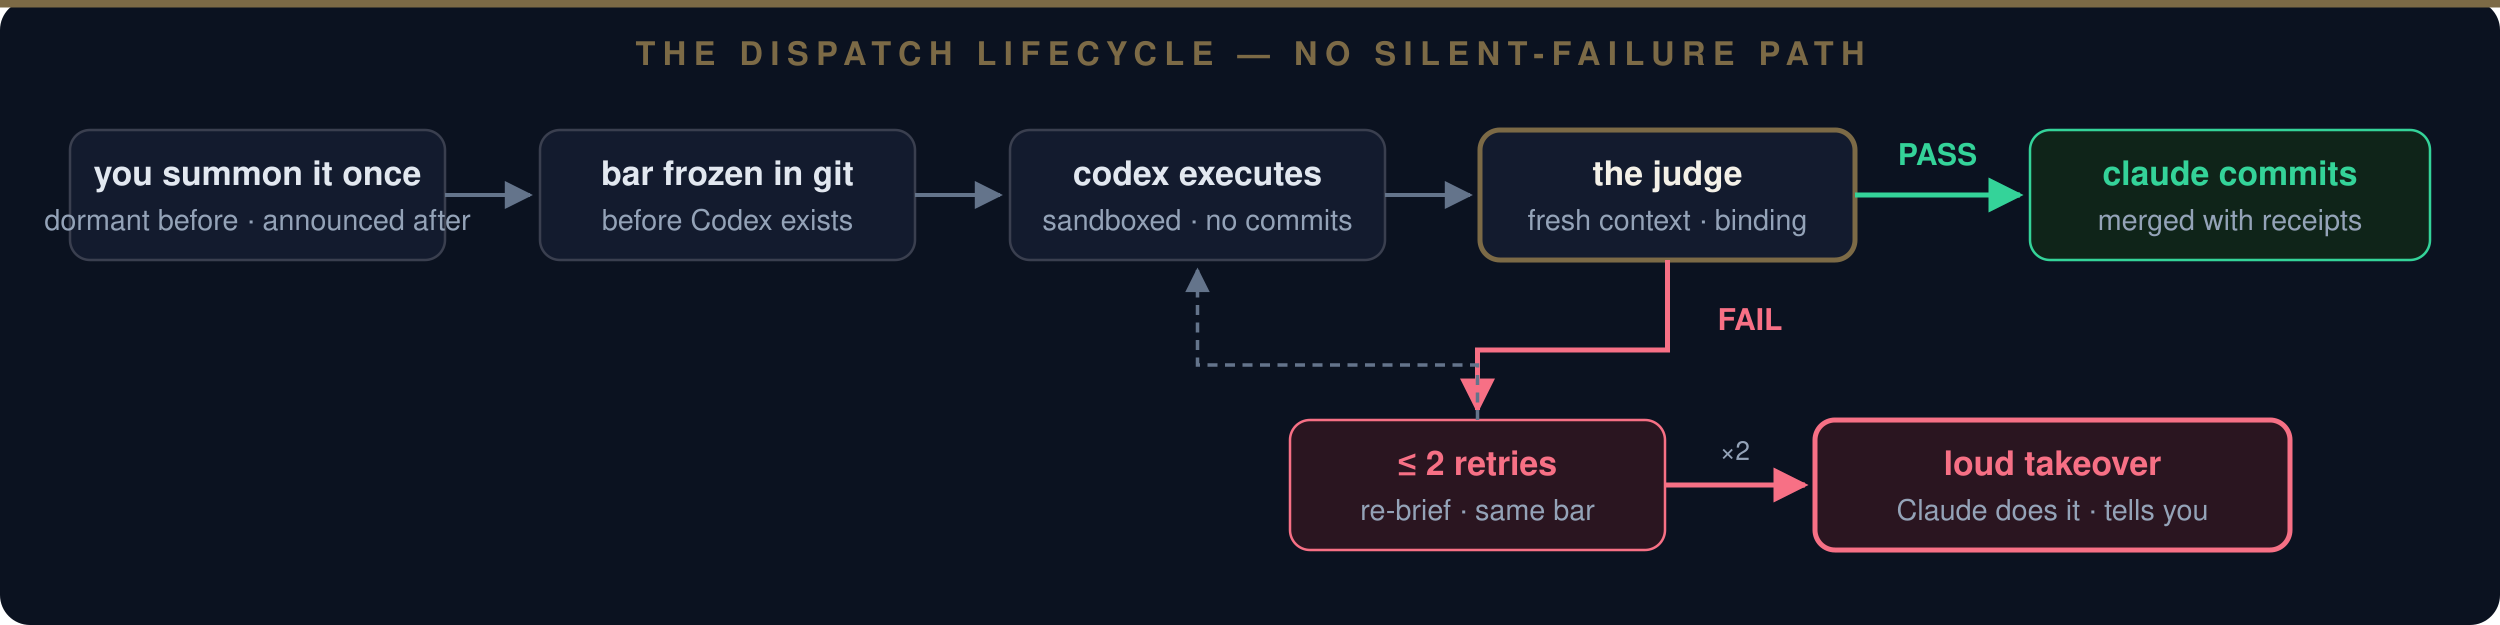
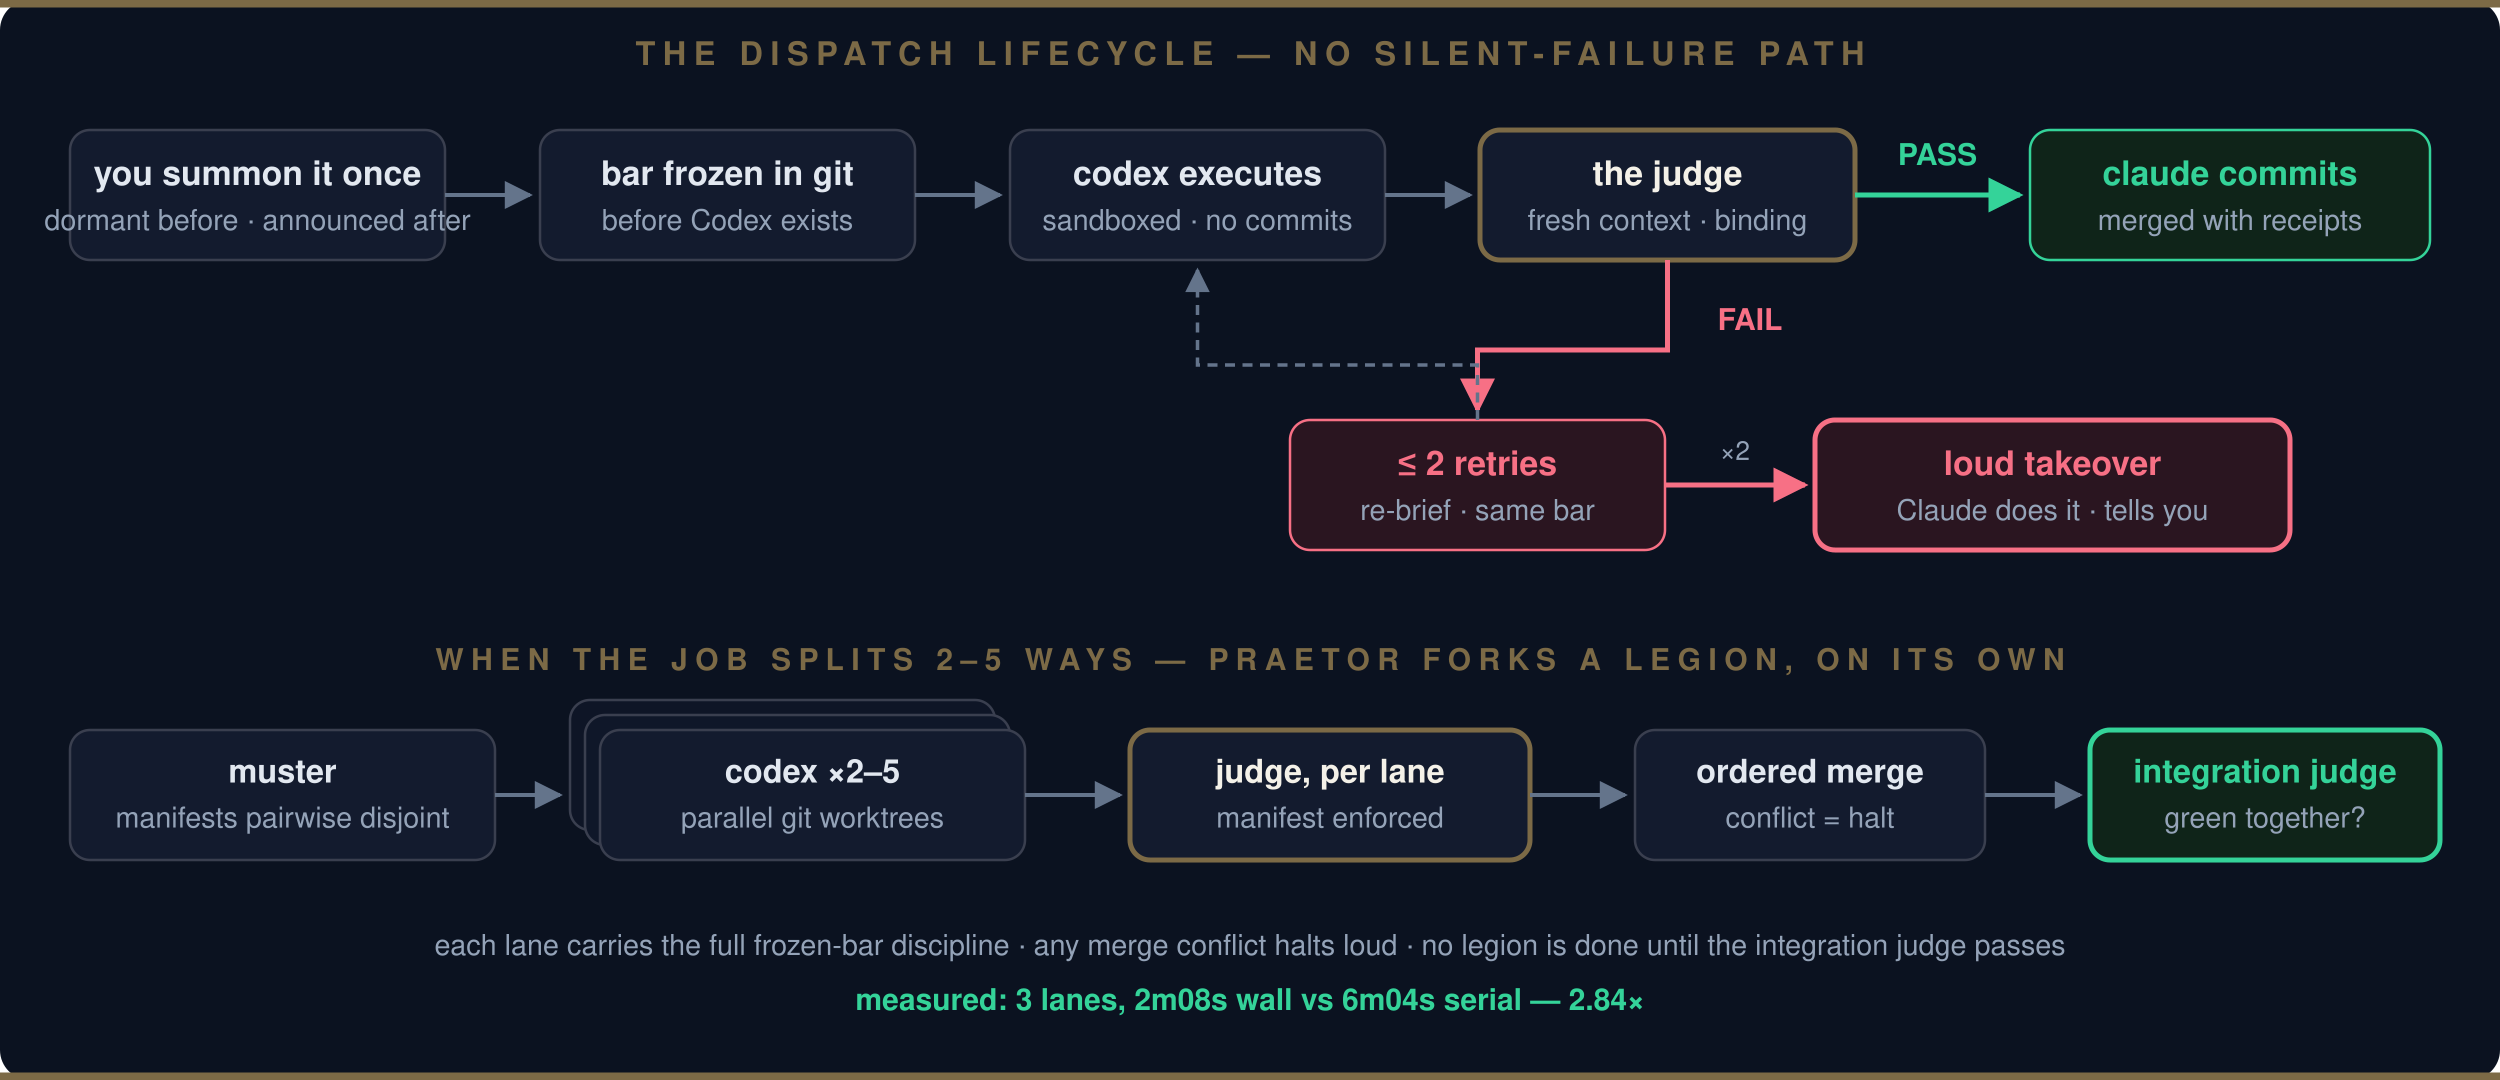
- <svg xmlns="http://www.w3.org/2000/svg" viewBox="0 0 1000 250" role="img" aria-label="praetor dispatch lifecycle">
+ <svg xmlns="http://www.w3.org/2000/svg" viewBox="0 0 1000 432" role="img" aria-label="praetor dispatch lifecycle, including the legion fork">
  <defs>
    <marker id="a" viewBox="0 0 10 10" refX="9" refY="5" markerWidth="7" markerHeight="7" orient="auto-start-reverse">
      <path d="M0,0 L10,5 L0,10 z" fill="#64748b" />
    </marker>
    <marker id="g" viewBox="0 0 10 10" refX="9" refY="5" markerWidth="7" markerHeight="7" orient="auto-start-reverse">
      <path d="M0,0 L10,5 L0,10 z" fill="#34d399" />
    </marker>
    <marker id="r" viewBox="0 0 10 10" refX="9" refY="5" markerWidth="7" markerHeight="7" orient="auto-start-reverse">
      <path d="M0,0 L10,5 L0,10 z" fill="#f77085" />
    </marker>
  </defs>
-   <rect width="1000" height="250" rx="12" fill="#0b1220" />
+   <rect width="1000" height="432" rx="12" fill="#0b1220" />
  <rect x="0" y="0" width="1000" height="3" fill="#7c6a46" />
+   <text x="500" y="26" fill="#7c6a46" font-family="Helvetica,Arial,sans-serif" font-size="13" font-weight="bold" text-anchor="middle" letter-spacing="3">THE DISPATCH LIFECYCLE — NO SILENT-FAILURE PATH</text>
  <g font-family="Helvetica,Arial,sans-serif" font-size="13.5" text-anchor="middle">
    <rect x="28" y="52" width="150" height="52" rx="8" fill="#131b2e" stroke="#3a3f4f" />
    <text x="103" y="74" fill="#e2e8f0" font-weight="bold">you summon it once</text>
    <text x="103" y="92" fill="#94a3b8" font-size="11.5">dormant before · announced after</text>
    <rect x="216" y="52" width="150" height="52" rx="8" fill="#131b2e" stroke="#3a3f4f" />
    <text x="291" y="74" fill="#e2e8f0" font-weight="bold">bar frozen in git</text>
    <text x="291" y="92" fill="#94a3b8" font-size="11.5">before Codex exists</text>
    <rect x="404" y="52" width="150" height="52" rx="8" fill="#131b2e" stroke="#3a3f4f" />
    <text x="479" y="74" fill="#e2e8f0" font-weight="bold">codex executes</text>
    <text x="479" y="92" fill="#94a3b8" font-size="11.5">sandboxed · no commits</text>
    <rect x="592" y="52" width="150" height="52" rx="8" fill="#131b2e" stroke="#7c6a46" stroke-width="2" />
    <text x="667" y="74" fill="#f4f1e8" font-weight="bold">the judge</text>
    <text x="667" y="92" fill="#94a3b8" font-size="11.5">fresh context · binding</text>
    <rect x="812" y="52" width="160" height="52" rx="8" fill="#0f2419" stroke="#34d399" />
    <text x="892" y="74" fill="#34d399" font-weight="bold">claude commits</text>
    <text x="892" y="92" fill="#94a3b8" font-size="11.5">merged with receipts</text>
    <rect x="516" y="168" width="150" height="52" rx="8" fill="#2a1520" stroke="#f77085" />
    <text x="591" y="190" fill="#f77085" font-weight="bold">≤ 2 retries</text>
    <text x="591" y="208" fill="#94a3b8" font-size="11.5">re-brief · same bar</text>
    <rect x="726" y="168" width="190" height="52" rx="8" fill="#2a1520" stroke="#f77085" stroke-width="2" />
    <text x="821" y="190" fill="#f77085" font-weight="bold">loud takeover</text>
    <text x="821" y="208" fill="#94a3b8" font-size="11.5">Claude does it · tells you</text>
  </g>
  <g stroke="#64748b" stroke-width="1.6" fill="none">
    <line x1="178" y1="78" x2="212" y2="78" marker-end="url(#a)" />
    <line x1="366" y1="78" x2="400" y2="78" marker-end="url(#a)" />
    <line x1="554" y1="78" x2="588" y2="78" marker-end="url(#a)" />
  </g>
  <line x1="742" y1="78" x2="808" y2="78" stroke="#34d399" stroke-width="2" marker-end="url(#g)" />
  <text x="775" y="66" fill="#34d399" font-family="Helvetica,Arial,sans-serif" font-size="12" font-weight="bold" text-anchor="middle">PASS</text>
  <path d="M 667 104 L 667 140 L 591 140 L 591 164" stroke="#f77085" stroke-width="2" fill="none" marker-end="url(#r)" />
  <text x="700" y="132" fill="#f77085" font-family="Helvetica,Arial,sans-serif" font-size="12" font-weight="bold" text-anchor="middle">FAIL</text>
  <path d="M 591 168 L 591 146 L 479 146 L 479 108" stroke="#64748b" stroke-width="1.4" stroke-dasharray="4 3" fill="none" marker-end="url(#a)" />
  <line x1="666" y1="194" x2="722" y2="194" stroke="#f77085" stroke-width="2" marker-end="url(#r)" />
  <text x="694" y="184" fill="#94a3b8" font-family="Helvetica,Arial,sans-serif" font-size="10.5" text-anchor="middle">×2</text>
-   <text x="500" y="26" fill="#7c6a46" font-family="Helvetica,Arial,sans-serif" font-size="13" font-weight="bold" text-anchor="middle" letter-spacing="3">THE DISPATCH LIFECYCLE — NO SILENT-FAILURE PATH</text>
+   <text x="500" y="268" fill="#7c6a46" font-family="Helvetica,Arial,sans-serif" font-size="12" font-weight="bold" text-anchor="middle" letter-spacing="3">WHEN THE JOB SPLITS 2–5 WAYS — PRAETOR FORKS A LEGION, ON ITS OWN</text>
+   <g font-family="Helvetica,Arial,sans-serif" font-size="13" text-anchor="middle">
+     <rect x="28" y="292" width="170" height="52" rx="8" fill="#131b2e" stroke="#3a3f4f" />
+     <text x="113" y="313" fill="#e2e8f0" font-weight="bold">muster</text>
+     <text x="113" y="331" fill="#94a3b8" font-size="11.5">manifests pairwise disjoint</text>
+     <rect x="228" y="280" width="170" height="52" rx="8" fill="#0e1526" stroke="#3a3f4f" />
+     <rect x="234" y="286" width="170" height="52" rx="8" fill="#0f1729" stroke="#3a3f4f" />
+     <rect x="240" y="292" width="170" height="52" rx="8" fill="#131b2e" stroke="#3a3f4f" />
+     <text x="325" y="313" fill="#e2e8f0" font-weight="bold">codex ×2–5</text>
+     <text x="325" y="331" fill="#94a3b8" font-size="11.5">parallel git worktrees</text>
+     <rect x="452" y="292" width="160" height="52" rx="8" fill="#131b2e" stroke="#7c6a46" stroke-width="2" />
+     <text x="532" y="313" fill="#f4f1e8" font-weight="bold">judge, per lane</text>
+     <text x="532" y="331" fill="#94a3b8" font-size="11.5">manifest enforced</text>
+     <rect x="654" y="292" width="140" height="52" rx="8" fill="#131b2e" stroke="#3a3f4f" />
+     <text x="724" y="313" fill="#e2e8f0" font-weight="bold">ordered merge</text>
+     <text x="724" y="331" fill="#94a3b8" font-size="11.5">conflict = halt</text>
+     <rect x="836" y="292" width="140" height="52" rx="8" fill="#0f2419" stroke="#34d399" stroke-width="2" />
+     <text x="906" y="313" fill="#34d399" font-weight="bold">integration judge</text>
+     <text x="906" y="331" fill="#94a3b8" font-size="11.5">green together?</text>
+   </g>
+   <g stroke="#64748b" stroke-width="1.6" fill="none">
+     <line x1="198" y1="318" x2="224" y2="318" marker-end="url(#a)" />
+     <line x1="410" y1="318" x2="448" y2="318" marker-end="url(#a)" />
+     <line x1="612" y1="318" x2="650" y2="318" marker-end="url(#a)" />
+     <line x1="794" y1="318" x2="832" y2="318" marker-end="url(#a)" />
+   </g>
+   <text x="500" y="382" fill="#94a3b8" font-family="Helvetica,Arial,sans-serif" font-size="11.5" text-anchor="middle">each lane carries the full frozen-bar discipline · any merge conflict halts loud · no legion is done until the integration judge passes</text>
+   <text x="500" y="404" fill="#34d399" font-family="Helvetica,Arial,sans-serif" font-size="12" font-weight="bold" text-anchor="middle">measured: 3 lanes, 2m08s wall vs 6m04s serial — 2.84×</text>
+   <rect x="0" y="429" width="1000" height="3" fill="#7c6a46" />
</svg>
